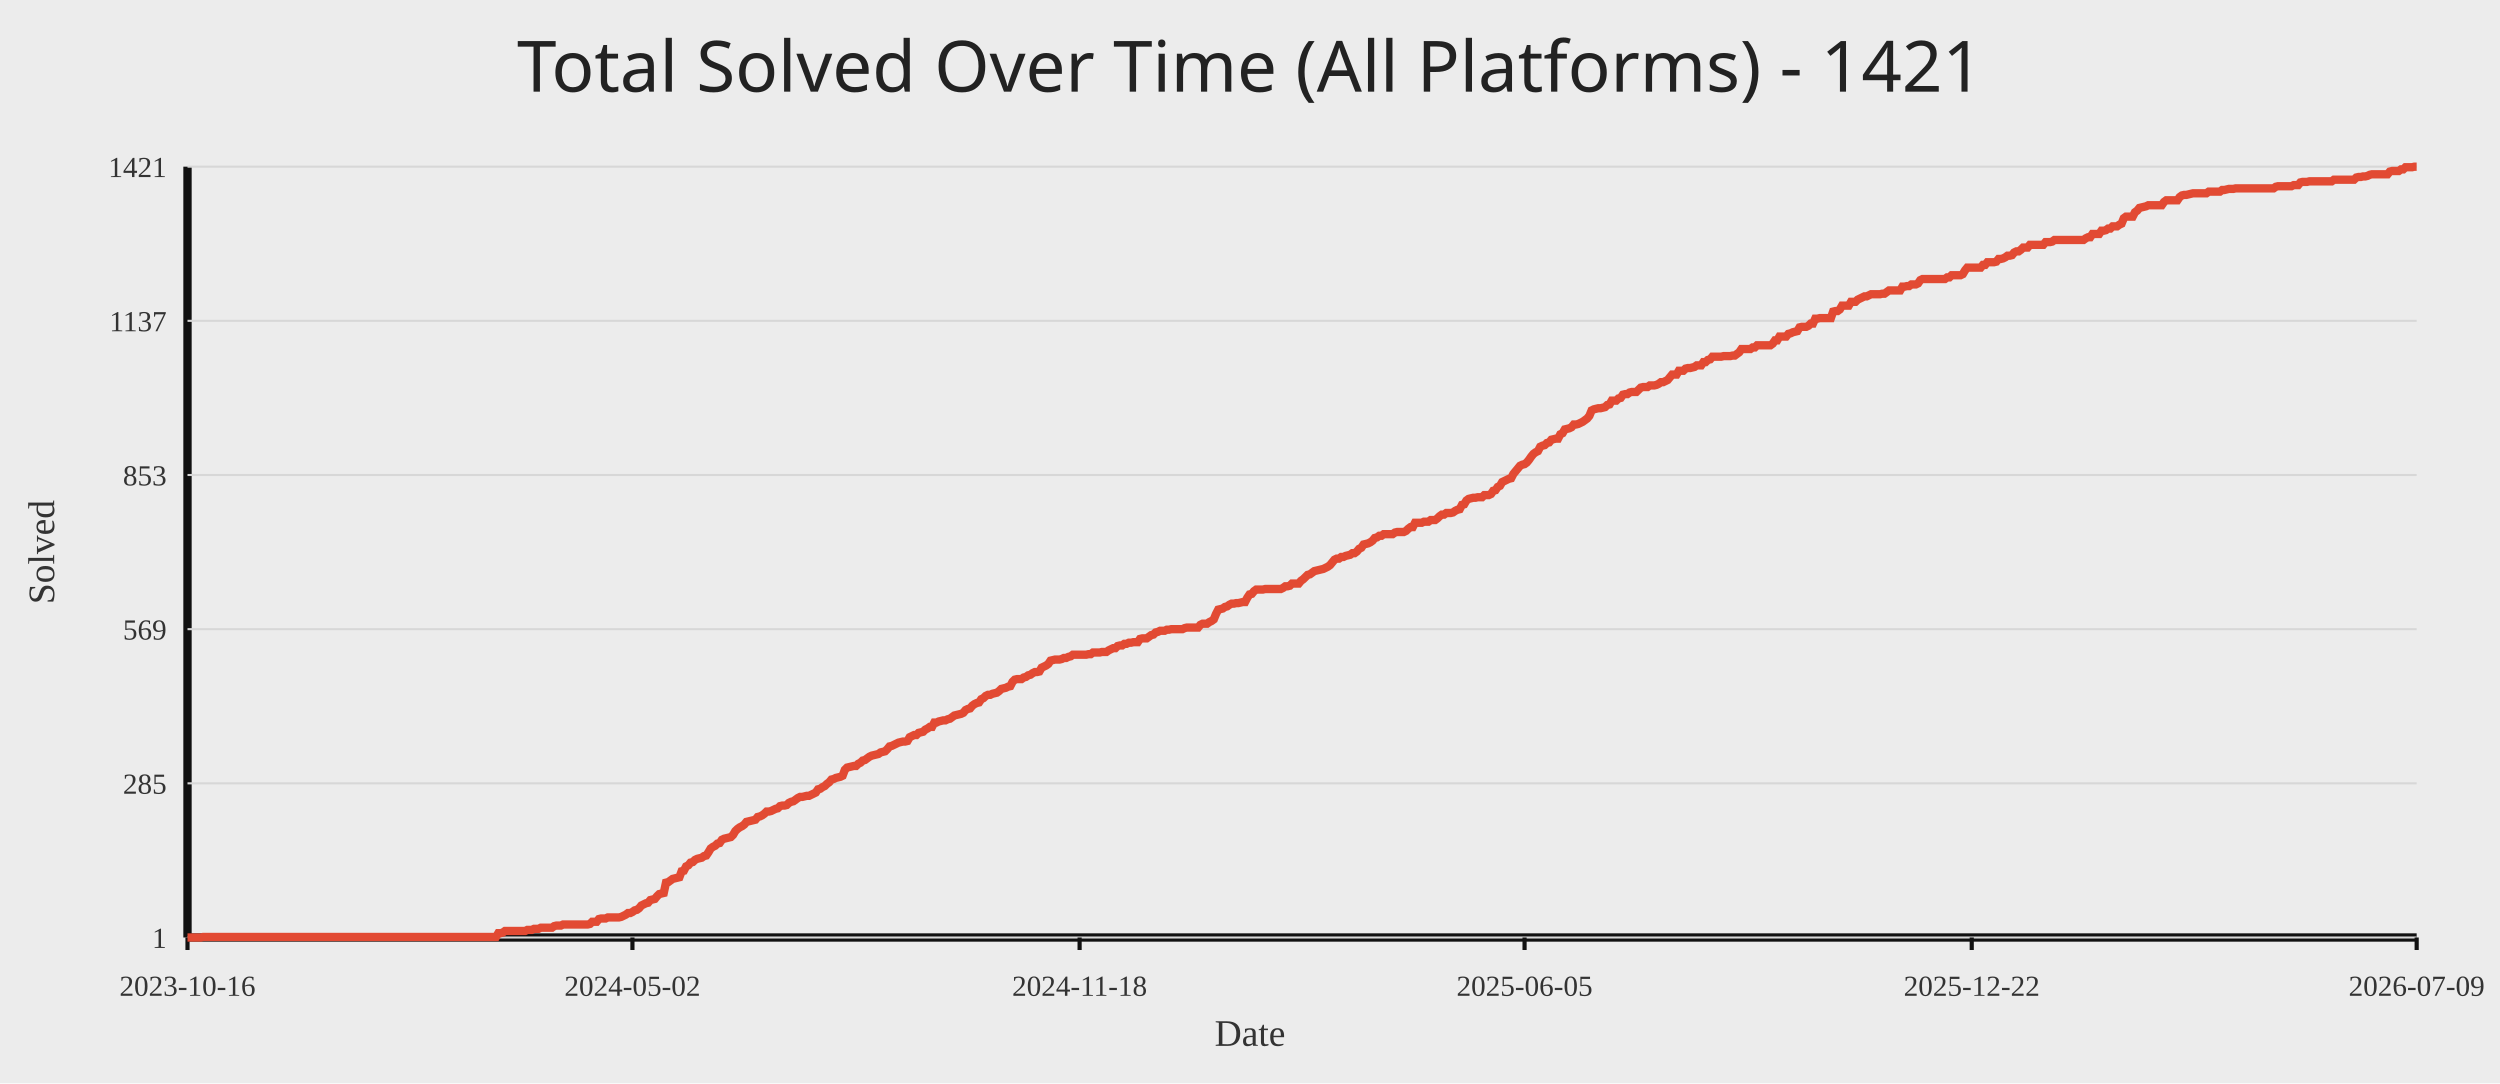
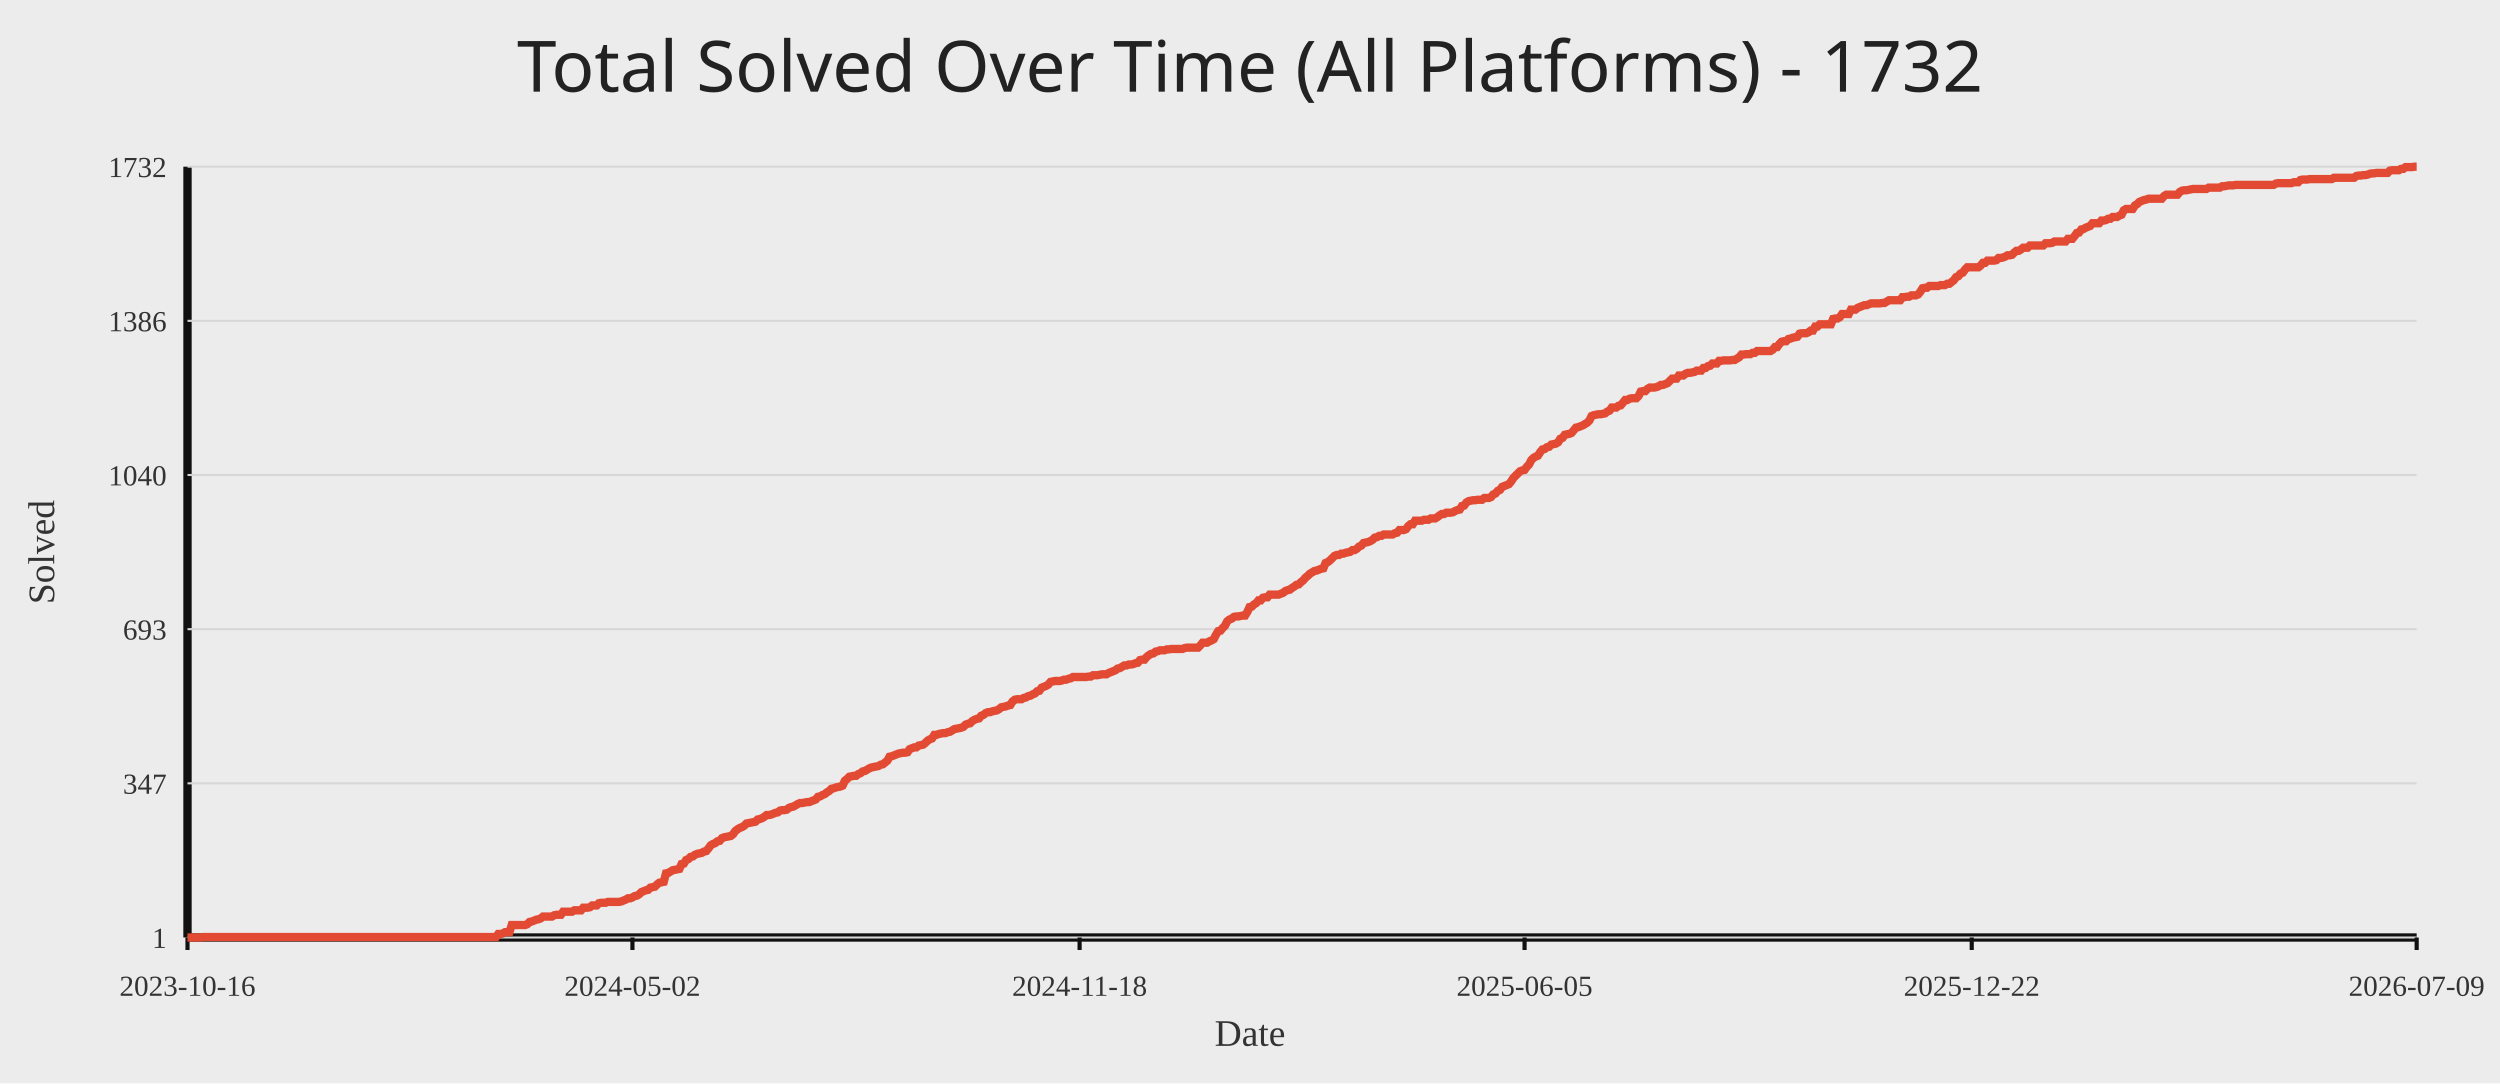
<svg xmlns="http://www.w3.org/2000/svg" width="1200" height="520">
  <rect width="100%" height="100%" fill="#ececec" />
-   <text x="50%" y="44" text-anchor="middle" fill="#222" font-size="34" font-family="Comic Sans MS, Segoe UI">Total Solved Over Time (All Platforms) - 1421</text>
+   <text x="50%" y="44" text-anchor="middle" fill="#222" font-size="34" font-family="Comic Sans MS, Segoe UI">Total Solved Over Time (All Platforms) - 1732</text>
  <line x1="90" y1="450" x2="1160" y2="450" stroke="#111" stroke-width="4" />
  <line x1="90" y1="80" x2="90" y2="450" stroke="#111" stroke-width="4" />
  <line x1="90" y1="450.00" x2="1160" y2="450.00" stroke="#d7d7d7" stroke-width="1" />
  <text x="80" y="455.00" text-anchor="end" fill="#333" font-size="14">1</text>
  <line x1="90" y1="376.00" x2="1160" y2="376.00" stroke="#d7d7d7" stroke-width="1" />
-   <text x="80" y="381.00" text-anchor="end" fill="#333" font-size="14">285</text>
+   <text x="80" y="381.00" text-anchor="end" fill="#333" font-size="14">347</text>
  <line x1="90" y1="302.00" x2="1160" y2="302.00" stroke="#d7d7d7" stroke-width="1" />
-   <text x="80" y="307.00" text-anchor="end" fill="#333" font-size="14">569</text>
+   <text x="80" y="307.00" text-anchor="end" fill="#333" font-size="14">693</text>
  <line x1="90" y1="228.00" x2="1160" y2="228.00" stroke="#d7d7d7" stroke-width="1" />
-   <text x="80" y="233.00" text-anchor="end" fill="#333" font-size="14">853</text>
+   <text x="80" y="233.00" text-anchor="end" fill="#333" font-size="14">1040</text>
  <line x1="90" y1="154.00" x2="1160" y2="154.00" stroke="#d7d7d7" stroke-width="1" />
-   <text x="80" y="159.00" text-anchor="end" fill="#333" font-size="14">1137</text>
+   <text x="80" y="159.00" text-anchor="end" fill="#333" font-size="14">1386</text>
  <line x1="90" y1="80.00" x2="1160" y2="80.00" stroke="#d7d7d7" stroke-width="1" />
-   <text x="80" y="85.00" text-anchor="end" fill="#333" font-size="14">1421</text>
+   <text x="80" y="85.00" text-anchor="end" fill="#333" font-size="14">1732</text>
  <line x1="90.00" y1="450" x2="90.00" y2="456" stroke="#111" stroke-width="2" />
  <text x="90.00" y="478" text-anchor="middle" fill="#333" font-size="14">2023-10-16</text>
  <line x1="303.57" y1="450" x2="303.57" y2="456" stroke="#111" stroke-width="2" />
  <text x="303.57" y="478" text-anchor="middle" fill="#333" font-size="14">2024-05-02</text>
  <line x1="518.21" y1="450" x2="518.21" y2="456" stroke="#111" stroke-width="2" />
  <text x="518.21" y="478" text-anchor="middle" fill="#333" font-size="14">2024-11-18</text>
  <line x1="731.79" y1="450" x2="731.79" y2="456" stroke="#111" stroke-width="2" />
  <text x="731.79" y="478" text-anchor="middle" fill="#333" font-size="14">2025-06-05</text>
  <line x1="946.43" y1="450" x2="946.43" y2="456" stroke="#111" stroke-width="2" />
  <text x="946.43" y="478" text-anchor="middle" fill="#333" font-size="14">2025-12-22</text>
  <line x1="1160.00" y1="450" x2="1160.00" y2="456" stroke="#111" stroke-width="2" />
  <text x="1160.00" y="478" text-anchor="middle" fill="#333" font-size="14">2026-07-09</text>
-   <polyline fill="none" stroke="#e24a33" stroke-width="4" points="90.00,450.00 91.07,450.00 92.15,450.00 93.22,450.00 94.29,450.00 95.37,450.00 96.44,450.00 97.51,449.74 98.59,449.74 99.66,449.74 100.73,449.74 101.81,449.74 102.88,449.74 103.95,449.74 105.03,449.74 106.10,449.74 107.17,449.74 108.24,449.74 109.32,449.74 110.39,449.74 111.46,449.74 112.54,449.74 113.61,449.74 114.68,449.74 115.76,449.74 116.83,449.74 117.90,449.74 118.98,449.74 120.05,449.74 121.12,449.74 122.20,449.74 123.27,449.74 124.34,449.74 125.42,449.74 126.49,449.74 127.56,449.74 128.64,449.74 129.71,449.74 130.78,449.74 131.86,449.74 132.93,449.74 134.00,449.74 135.08,449.74 136.15,449.74 137.22,449.74 138.29,449.74 139.37,449.74 140.44,449.74 141.51,449.74 142.59,449.74 143.66,449.74 144.73,449.74 145.81,449.74 146.88,449.74 147.95,449.74 149.03,449.74 150.10,449.74 151.17,449.74 152.25,449.74 153.32,449.74 154.39,449.74 155.47,449.74 156.54,449.74 157.61,449.74 158.69,449.74 159.76,449.74 160.83,449.74 161.91,449.74 162.98,449.74 164.05,449.74 165.13,449.74 166.20,449.74 167.27,449.74 168.35,449.74 169.42,449.74 170.49,449.74 171.56,449.74 172.64,449.74 173.71,449.74 174.78,449.74 175.86,449.74 176.93,449.74 178.00,449.74 179.08,449.74 180.15,449.74 181.22,449.74 182.30,449.74 183.37,449.74 184.44,449.74 185.52,449.74 186.59,449.74 187.66,449.74 188.74,449.74 189.81,449.74 190.88,449.74 191.96,449.74 193.03,449.74 194.10,449.74 195.18,449.74 196.25,449.74 197.32,449.74 198.40,449.74 199.47,449.74 200.54,449.74 201.61,449.74 202.69,449.74 203.76,449.74 204.83,449.74 205.91,449.74 206.98,449.74 208.05,449.74 209.13,449.74 210.20,449.74 211.27,449.74 212.35,449.74 213.42,449.74 214.49,449.74 215.57,449.74 216.64,449.74 217.71,449.74 218.79,449.74 219.86,449.74 220.93,449.74 222.01,449.74 223.08,449.74 224.15,449.74 225.23,449.74 226.30,449.74 227.37,449.74 228.45,449.74 229.52,449.74 230.59,449.74 231.66,449.74 232.74,449.74 233.81,449.74 234.88,449.74 235.96,449.74 237.03,449.74 238.10,449.74 239.18,447.92 240.25,447.92 241.32,447.65 242.40,446.87 243.47,446.87 244.54,446.87 245.62,446.87 246.69,446.87 247.76,446.87 248.84,446.87 249.91,446.87 250.98,446.87 252.06,446.87 253.13,446.35 254.20,446.35 255.28,446.35 256.35,445.83 257.42,445.83 258.50,445.83 259.57,445.31 260.64,445.31 261.72,445.31 262.79,445.31 263.86,445.31 264.93,445.31 266.01,444.53 267.08,444.27 268.15,444.27 269.23,444.27 270.30,443.75 271.37,443.75 272.45,443.75 273.52,443.75 274.59,443.75 275.67,443.75 276.74,443.75 277.81,443.75 278.89,443.75 279.96,443.75 281.03,443.75 282.11,443.75 283.18,443.49 284.25,442.44 285.33,442.44 286.40,442.44 287.47,441.14 288.55,440.88 289.62,440.88 290.69,440.88 291.77,440.36 292.84,440.36 293.91,440.36 294.98,440.36 296.06,440.36 297.13,440.36 298.20,440.10 299.28,439.58 300.35,439.06 301.42,438.27 302.50,438.27 303.57,437.75 304.64,436.97 305.72,436.71 306.79,435.93 307.86,434.63 308.94,434.11 310.01,433.58 311.08,433.32 312.16,432.02 313.23,431.76 314.30,431.50 315.38,430.20 316.45,429.15 317.52,428.89 318.60,428.63 319.67,423.68 320.74,423.42 321.82,422.64 322.89,421.86 323.96,421.60 325.04,421.34 326.11,421.08 327.18,418.21 328.25,417.95 329.33,415.87 330.40,415.35 331.47,414.04 332.55,413.78 333.62,412.74 334.69,412.22 335.77,411.96 336.84,411.70 337.91,410.92 338.99,410.65 340.06,409.09 341.13,407.27 342.21,406.49 343.28,405.96 344.35,404.92 345.43,404.66 346.50,403.10 347.57,402.58 348.65,402.32 349.72,402.06 350.79,401.80 351.87,400.75 352.94,398.93 354.01,397.89 355.09,397.11 356.16,396.58 357.23,395.80 358.30,394.50 359.38,394.24 360.45,393.98 361.52,393.72 362.60,393.46 363.67,392.15 364.74,391.89 365.82,391.37 366.89,390.59 367.96,389.55 369.04,389.55 370.11,389.29 371.18,388.77 372.26,388.25 373.33,387.99 374.40,386.94 375.48,386.68 376.55,386.68 377.62,386.42 378.70,385.38 379.77,384.86 380.84,384.60 381.92,383.82 382.99,383.04 384.06,382.51 385.14,382.51 386.21,382.25 387.28,381.99 388.36,381.99 389.43,381.47 390.50,380.95 391.57,380.43 392.65,378.87 393.72,378.61 394.79,377.82 395.87,377.30 396.94,376.26 398.01,375.48 399.09,374.18 400.16,373.92 401.23,373.39 402.31,373.13 403.38,372.87 404.45,372.35 405.53,369.49 406.60,368.44 407.67,368.18 408.75,367.92 409.82,367.66 410.89,367.66 411.97,366.62 413.04,366.10 414.11,365.06 415.19,364.80 416.26,364.01 417.33,363.23 418.41,362.71 419.48,362.45 420.55,362.19 421.62,361.93 422.70,361.15 423.77,360.89 424.84,360.63 425.92,359.58 426.99,358.28 428.06,358.02 429.14,357.50 430.21,356.98 431.28,356.46 432.36,356.20 433.43,355.94 434.50,355.94 435.58,355.68 436.65,353.85 437.72,353.33 438.80,352.81 439.87,352.81 440.94,351.77 442.02,351.51 443.09,351.25 444.16,350.20 445.24,349.68 446.31,348.90 447.38,348.90 448.46,346.82 449.53,346.82 450.60,346.30 451.68,346.04 452.75,345.77 453.82,345.77 454.89,345.25 455.97,344.99 457.04,344.21 458.11,343.43 459.19,343.17 460.26,342.91 461.33,342.65 462.41,342.13 463.48,340.82 464.55,340.30 465.63,340.04 466.70,338.74 467.77,337.96 468.85,337.44 469.92,337.18 470.99,335.61 472.07,335.09 473.14,334.05 474.21,333.53 475.29,333.53 476.36,333.01 477.43,332.75 478.51,332.49 479.58,331.70 480.65,330.66 481.73,330.40 482.80,330.14 483.87,329.62 484.94,329.36 486.02,327.27 487.09,326.23 488.16,325.97 489.24,325.97 490.31,325.97 491.38,325.19 492.46,324.93 493.53,324.15 494.60,323.89 495.68,323.11 496.75,322.58 497.82,322.58 498.90,322.32 499.97,320.50 501.04,319.98 502.12,319.46 503.19,318.68 504.26,317.11 505.34,316.85 506.41,316.59 507.48,316.59 508.56,316.59 509.63,316.33 510.70,315.81 511.78,315.81 512.85,315.29 513.92,315.03 514.99,314.25 516.07,314.25 517.14,314.25 518.21,314.25 519.29,314.25 520.36,314.25 521.43,314.25 522.51,313.99 523.58,313.99 524.65,313.20 525.73,313.20 526.80,313.20 527.87,313.20 528.95,312.94 530.02,312.94 531.09,312.94 532.17,312.16 533.24,311.64 534.31,311.12 535.39,311.12 536.46,310.08 537.53,309.82 538.61,309.82 539.68,309.04 540.75,309.04 541.83,308.51 542.90,308.51 543.97,308.25 545.05,308.25 546.12,308.25 547.19,306.69 548.26,306.43 549.34,306.43 550.41,306.43 551.48,305.65 552.56,304.87 553.63,304.61 554.70,303.56 555.78,303.30 556.85,302.78 557.92,302.78 559.00,302.78 560.07,302.26 561.14,302.26 562.22,302.00 563.29,302.00 564.36,302.00 565.44,302.00 566.51,302.00 567.58,302.00 568.66,301.48 569.73,301.22 570.80,301.22 571.88,301.22 572.95,301.22 574.02,301.22 575.10,301.22 576.17,299.92 577.24,299.39 578.31,299.39 579.39,299.39 580.46,298.61 581.53,298.09 582.61,297.31 583.68,294.70 584.75,292.62 585.83,292.36 586.90,292.10 587.97,291.32 589.05,291.06 590.12,290.27 591.19,289.75 592.27,289.75 593.34,289.49 594.41,289.49 595.49,289.23 596.56,288.97 597.63,288.97 598.71,286.89 599.78,285.32 600.85,285.06 601.93,283.76 603.00,282.98 604.07,282.98 605.15,282.98 606.22,282.98 607.29,282.72 608.37,282.72 609.44,282.72 610.51,282.72 611.58,282.72 612.66,282.72 613.73,282.72 614.80,282.72 615.88,282.20 616.95,281.42 618.02,281.42 619.10,281.15 620.17,280.11 621.24,280.11 622.32,280.11 623.39,280.11 624.46,278.81 625.54,278.03 626.61,276.99 627.68,275.94 628.76,275.68 629.83,274.90 630.90,274.12 631.98,273.86 633.05,273.60 634.12,273.34 635.20,273.08 636.27,272.56 637.34,272.04 638.42,271.25 639.49,269.95 640.56,268.65 641.63,268.13 642.71,268.13 643.78,267.35 644.85,267.35 645.93,266.82 647.00,266.56 648.07,266.30 649.15,265.52 650.22,265.52 651.29,264.74 652.37,263.44 653.44,262.92 654.51,261.35 655.59,261.09 656.66,260.83 657.73,260.31 658.81,259.53 659.88,258.23 660.95,257.96 662.03,257.18 663.10,257.18 664.17,256.40 665.25,256.40 666.32,256.40 667.39,256.40 668.47,256.40 669.54,255.62 670.61,255.36 671.69,255.36 672.76,255.36 673.83,255.36 674.90,254.84 675.98,253.80 677.05,253.01 678.12,253.01 679.20,250.93 680.27,250.93 681.34,250.93 682.42,250.93 683.49,250.41 684.56,250.41 685.64,250.41 686.71,249.63 687.78,249.63 688.86,249.63 689.93,248.85 691.00,247.80 692.08,247.02 693.15,247.02 694.22,246.24 695.30,246.24 696.37,246.24 697.44,245.98 698.52,245.20 699.59,244.68 700.66,244.42 701.74,242.33 702.81,242.07 703.88,240.25 704.95,239.46 706.03,239.20 707.10,238.94 708.17,238.94 709.25,238.68 710.32,238.68 711.39,238.68 712.47,237.64 713.54,237.64 714.61,237.64 715.69,237.12 716.76,235.56 717.83,235.30 718.91,233.73 719.98,233.21 721.05,231.39 722.13,230.87 723.20,230.35 724.27,229.82 725.35,229.56 726.42,227.48 727.49,226.18 728.57,224.87 729.64,223.57 730.71,223.05 731.79,222.79 732.86,222.01 733.93,220.70 735.01,219.14 736.08,217.84 737.15,217.06 738.22,216.54 739.30,214.45 740.37,213.93 741.44,213.67 742.52,212.63 743.59,212.37 744.66,211.06 745.74,210.80 746.81,210.54 747.88,210.54 748.96,208.46 750.03,207.94 751.10,206.11 752.18,205.85 753.25,205.59 754.32,205.07 755.40,203.77 756.47,203.77 757.54,203.51 758.62,202.99 759.69,202.46 760.76,201.68 761.84,200.90 762.91,199.60 763.98,196.99 765.06,196.47 766.13,196.21 767.20,195.95 768.27,195.95 769.35,195.69 770.42,195.43 771.49,194.39 772.57,194.13 773.64,192.30 774.71,192.30 775.79,192.30 776.86,191.26 777.93,191.00 779.01,189.44 780.08,189.18 781.15,189.18 782.23,188.39 783.30,188.13 784.37,188.13 785.45,188.13 786.52,187.09 787.59,186.05 788.67,185.79 789.74,185.79 790.81,185.79 791.89,185.01 792.96,185.01 794.03,185.01 795.11,184.75 796.18,184.23 797.25,183.44 798.32,183.44 799.40,182.92 800.47,182.40 801.54,181.10 802.62,179.80 803.69,179.80 804.76,179.80 805.84,177.97 806.91,177.97 807.98,177.97 809.06,176.93 810.13,176.67 811.20,176.67 812.28,176.41 813.35,176.15 814.42,175.37 815.50,175.37 816.57,175.37 817.64,173.80 818.72,173.80 819.79,172.76 820.86,172.50 821.94,171.20 823.01,171.20 824.08,171.20 825.16,171.20 826.23,171.20 827.30,170.94 828.38,170.94 829.45,170.94 830.52,170.94 831.59,170.68 832.67,170.68 833.74,169.89 834.81,169.11 835.89,167.55 836.96,167.55 838.03,167.55 839.11,167.55 840.18,167.55 841.25,166.77 842.33,166.77 843.40,165.73 844.47,165.73 845.55,165.73 846.62,165.73 847.69,165.73 848.77,165.73 849.84,165.73 850.91,164.94 851.99,163.38 853.06,163.38 854.13,161.56 855.21,161.56 856.28,161.56 857.35,161.56 858.43,160.25 859.50,159.99 860.57,159.47 861.64,159.21 862.72,158.95 863.79,157.13 864.86,156.87 865.94,156.87 867.01,156.87 868.08,156.35 869.16,155.30 870.23,155.30 871.30,152.96 872.38,152.96 873.45,152.70 874.52,152.70 875.60,152.70 876.67,152.70 877.74,152.70 878.82,152.70 879.89,149.57 880.96,149.31 882.04,149.31 883.11,148.53 884.18,146.70 885.26,146.70 886.33,146.70 887.40,146.70 888.48,144.88 889.55,144.88 890.62,144.88 891.70,143.84 892.77,143.32 893.84,142.80 894.91,142.27 895.99,142.27 897.06,141.75 898.13,141.23 899.21,141.23 900.28,141.23 901.35,141.23 902.43,141.23 903.50,140.97 904.57,140.97 905.65,140.19 906.72,139.41 907.79,139.41 908.87,139.41 909.94,139.41 911.01,139.41 912.09,139.41 913.16,137.58 914.23,137.58 915.31,137.32 916.38,137.32 917.45,136.54 918.53,136.54 919.60,136.54 920.67,136.02 921.75,134.46 922.82,133.94 923.89,133.94 924.96,133.94 926.04,133.94 927.11,133.94 928.18,133.94 929.26,133.94 930.33,133.94 931.40,133.94 932.48,133.94 933.55,133.94 934.62,133.15 935.70,133.15 936.77,132.11 937.84,132.11 938.92,132.11 939.99,132.11 941.06,132.11 942.14,131.59 943.21,129.77 944.28,128.46 945.36,128.46 946.43,128.46 947.50,128.46 948.58,128.46 949.65,128.46 950.72,128.46 951.80,127.16 952.87,127.16 953.94,125.86 955.02,125.86 956.09,125.86 957.16,125.86 958.23,125.60 959.31,124.30 960.38,124.30 961.45,124.04 962.53,123.51 963.60,122.73 964.67,122.73 965.75,122.47 966.82,121.17 967.89,120.65 968.97,120.65 970.04,119.87 971.11,118.82 972.19,118.82 973.26,118.82 974.33,117.52 975.41,117.52 976.48,117.52 977.55,117.52 978.63,117.52 979.70,117.52 980.77,117.52 981.85,116.22 982.92,116.22 983.99,116.22 985.07,115.96 986.14,115.18 987.21,115.18 988.28,115.18 989.36,115.18 990.43,115.18 991.50,115.18 992.58,115.18 993.65,115.18 994.72,115.18 995.80,115.18 996.87,115.18 997.94,115.18 999.02,115.18 1000.09,115.18 1001.16,114.39 1002.24,113.87 1003.31,113.87 1004.38,112.31 1005.46,112.31 1006.53,112.31 1007.60,112.31 1008.68,110.75 1009.75,110.75 1010.82,110.49 1011.90,109.70 1012.97,109.70 1014.04,108.66 1015.12,108.66 1016.19,108.66 1017.26,107.88 1018.34,107.36 1019.41,104.75 1020.48,103.97 1021.55,103.97 1022.63,103.97 1023.70,103.97 1024.77,101.89 1025.85,101.11 1026.92,99.80 1027.99,99.54 1029.07,99.28 1030.14,99.02 1031.21,98.50 1032.29,98.50 1033.36,98.50 1034.43,98.50 1035.51,98.50 1036.58,98.50 1037.65,98.50 1038.73,96.94 1039.80,96.15 1040.87,96.15 1041.95,96.15 1043.02,96.15 1044.09,96.15 1045.17,96.15 1046.24,94.59 1047.31,93.81 1048.39,93.55 1049.46,93.55 1050.53,93.29 1051.60,93.03 1052.68,92.77 1053.75,92.77 1054.82,92.77 1055.90,92.77 1056.97,92.77 1058.04,92.77 1059.12,92.77 1060.19,91.99 1061.26,91.99 1062.34,91.99 1063.41,91.99 1064.48,91.99 1065.56,91.99 1066.63,91.20 1067.70,91.20 1068.78,90.94 1069.85,90.68 1070.92,90.68 1072.00,90.68 1073.07,90.42 1074.14,90.42 1075.22,90.42 1076.29,90.42 1077.36,90.42 1078.44,90.42 1079.51,90.42 1080.58,90.42 1081.65,90.42 1082.73,90.42 1083.80,90.42 1084.87,90.42 1085.95,90.42 1087.02,90.42 1088.09,90.42 1089.17,90.42 1090.24,90.42 1091.31,90.42 1092.39,89.64 1093.46,89.38 1094.53,89.38 1095.61,89.38 1096.68,89.38 1097.75,89.38 1098.83,89.38 1099.90,89.38 1100.97,88.86 1102.05,88.86 1103.12,88.86 1104.19,87.56 1105.27,87.30 1106.34,87.30 1107.41,87.30 1108.49,87.04 1109.56,87.04 1110.63,87.04 1111.71,87.04 1112.78,87.04 1113.85,87.04 1114.92,87.04 1116.00,87.04 1117.07,87.04 1118.14,87.04 1119.22,87.04 1120.29,86.25 1121.36,86.25 1122.44,86.25 1123.51,86.25 1124.58,86.25 1125.66,86.25 1126.73,86.25 1127.80,86.25 1128.88,86.25 1129.95,86.25 1131.02,85.21 1132.10,84.95 1133.17,84.95 1134.24,84.69 1135.32,84.69 1136.39,84.43 1137.46,83.91 1138.54,83.65 1139.61,83.65 1140.68,83.65 1141.76,83.65 1142.83,83.65 1143.90,83.65 1144.97,83.65 1146.05,83.65 1147.12,82.35 1148.19,82.08 1149.27,82.08 1150.34,82.08 1151.41,82.08 1152.49,81.30 1153.56,81.30 1154.63,80.26 1155.71,80.26 1156.78,80.26 1157.85,80.26 1158.93,80.00 1160.00,80.00" />
+   <polyline fill="none" stroke="#e24a33" stroke-width="4" points="90.00,450.00 91.07,450.00 92.15,450.00 93.22,450.00 94.29,450.00 95.37,450.00 96.44,450.00 97.51,449.79 98.59,449.79 99.66,449.79 100.73,449.79 101.81,449.79 102.88,449.79 103.95,449.79 105.03,449.79 106.10,449.79 107.17,449.79 108.24,449.79 109.32,449.79 110.39,449.79 111.46,449.79 112.54,449.79 113.61,449.79 114.68,449.79 115.76,449.79 116.83,449.79 117.90,449.79 118.98,449.79 120.05,449.79 121.12,449.79 122.20,449.79 123.27,449.79 124.34,449.79 125.42,449.79 126.49,449.79 127.56,449.79 128.64,449.79 129.71,449.79 130.78,449.79 131.86,449.79 132.93,449.79 134.00,449.79 135.08,449.79 136.15,449.79 137.22,449.79 138.29,449.79 139.37,449.79 140.44,449.79 141.51,449.79 142.59,449.79 143.66,449.79 144.73,449.79 145.81,449.79 146.88,449.79 147.95,449.79 149.03,449.79 150.10,449.79 151.17,449.79 152.25,449.79 153.32,449.79 154.39,449.79 155.47,449.79 156.54,449.79 157.61,449.79 158.69,449.79 159.76,449.79 160.83,449.79 161.91,449.79 162.98,449.79 164.05,449.79 165.13,449.79 166.20,449.79 167.27,449.79 168.35,449.79 169.42,449.79 170.49,449.79 171.56,449.79 172.64,449.79 173.71,449.79 174.78,449.79 175.86,449.79 176.93,449.79 178.00,449.79 179.08,449.79 180.15,449.79 181.22,449.79 182.30,449.79 183.37,449.79 184.44,449.79 185.52,449.79 186.59,449.79 187.66,449.79 188.74,449.79 189.81,449.79 190.88,449.79 191.96,449.79 193.03,449.79 194.10,449.79 195.18,449.79 196.25,449.79 197.32,449.79 198.40,449.79 199.47,449.79 200.54,449.79 201.61,449.79 202.69,449.79 203.76,449.79 204.83,449.79 205.91,449.79 206.98,449.79 208.05,449.79 209.13,449.79 210.20,449.79 211.27,449.79 212.35,449.79 213.42,449.79 214.49,449.79 215.57,449.79 216.64,449.79 217.71,449.79 218.79,449.79 219.86,449.79 220.93,449.79 222.01,449.79 223.08,449.79 224.15,449.79 225.23,449.79 226.30,449.79 227.37,449.79 228.45,449.79 229.52,449.79 230.59,449.79 231.66,449.79 232.74,449.79 233.81,449.79 234.88,449.79 235.96,449.79 237.03,449.79 238.10,449.79 239.18,448.29 240.25,448.29 241.32,448.08 242.40,447.44 243.47,447.44 244.54,447.44 245.62,444.02 246.69,444.02 247.76,444.02 248.84,444.02 249.91,444.02 250.98,444.02 252.06,444.02 253.13,443.59 254.20,442.52 255.28,442.31 256.35,441.88 257.42,441.45 258.50,441.24 259.57,440.81 260.64,439.95 261.72,439.95 262.79,439.95 263.86,439.95 264.93,439.95 266.01,439.31 267.08,439.10 268.15,439.10 269.23,439.10 270.30,437.60 271.37,437.60 272.45,437.60 273.52,437.60 274.59,437.60 275.67,436.96 276.74,436.96 277.81,436.96 278.89,436.96 279.96,435.68 281.03,435.68 282.11,435.68 283.18,435.47 284.25,434.61 285.33,434.61 286.40,434.61 287.47,433.54 288.55,433.33 289.62,433.33 290.69,433.33 291.77,432.90 292.84,432.90 293.91,432.90 294.98,432.90 296.06,432.90 297.13,432.90 298.20,432.69 299.28,432.26 300.35,431.83 301.42,431.19 302.50,431.19 303.57,430.76 304.64,430.12 305.72,429.91 306.79,429.27 307.86,428.20 308.94,427.77 310.01,427.34 311.08,427.13 312.16,426.06 313.23,425.85 314.30,425.63 315.38,424.56 316.45,423.71 317.52,423.50 318.60,423.28 319.67,419.22 320.74,419.01 321.82,418.37 322.89,417.72 323.96,417.51 325.04,417.30 326.11,417.08 327.18,414.73 328.25,414.52 329.33,412.81 330.40,412.38 331.47,411.31 332.55,411.10 333.62,410.24 334.69,409.82 335.77,409.60 336.84,409.39 337.91,408.75 338.99,408.53 340.06,407.25 341.13,405.75 342.21,405.11 343.28,404.69 344.35,403.83 345.43,403.62 346.50,402.33 347.57,401.91 348.65,401.69 349.72,401.48 350.79,401.27 351.87,400.41 352.94,398.91 354.01,398.06 355.09,397.42 356.16,396.99 357.23,396.35 358.30,395.28 359.38,395.07 360.45,394.85 361.52,394.64 362.60,394.43 363.67,393.36 364.74,393.14 365.82,392.72 366.89,392.07 367.96,391.22 369.04,391.22 370.11,391.01 371.18,390.58 372.26,390.15 373.33,389.94 374.40,389.08 375.48,388.87 376.55,388.87 377.62,388.65 378.70,387.80 379.77,387.37 380.84,387.16 381.92,386.52 382.99,385.88 384.06,385.45 385.14,385.45 386.21,385.23 387.28,385.02 388.36,385.02 389.43,384.59 390.50,384.17 391.57,383.74 392.65,382.46 393.72,382.24 394.79,381.60 395.87,381.17 396.94,380.32 398.01,379.68 399.09,378.61 400.16,378.39 401.23,377.97 402.31,377.75 403.38,377.54 404.45,377.11 405.53,374.76 406.60,373.91 407.67,372.84 408.75,372.62 409.82,372.41 410.89,372.41 411.97,371.55 413.04,371.13 414.11,370.27 415.19,370.06 416.26,369.42 417.33,368.78 418.41,368.35 419.48,368.13 420.55,367.92 421.62,367.71 422.70,367.07 423.77,366.85 424.84,366.00 425.92,365.14 426.99,363.22 428.06,363.00 429.14,362.58 430.21,362.15 431.28,361.72 432.36,361.51 433.43,361.29 434.50,361.29 435.58,361.08 436.65,359.58 437.72,359.16 438.80,358.73 439.87,358.73 440.94,357.87 442.02,357.66 443.09,357.45 444.16,356.59 445.24,355.52 446.31,354.88 447.38,354.45 448.46,352.74 449.53,352.74 450.60,352.32 451.68,352.10 452.75,351.89 453.82,351.89 454.89,351.46 455.97,351.25 457.04,350.61 458.11,349.97 459.19,349.75 460.26,349.54 461.33,349.32 462.41,348.90 463.48,347.83 464.55,347.40 465.63,347.19 466.70,346.12 467.77,345.48 468.85,345.05 469.92,344.84 470.99,343.55 472.07,343.13 473.14,342.27 474.21,341.84 475.29,341.84 476.36,341.42 477.43,341.20 478.51,340.99 479.58,340.35 480.65,339.49 481.73,339.28 482.80,339.06 483.87,338.64 484.94,338.42 486.02,336.71 487.09,335.86 488.16,335.64 489.24,335.64 490.31,335.64 491.38,335.00 492.46,334.79 493.53,334.15 494.60,333.93 495.68,333.29 496.75,332.87 497.82,331.80 498.90,331.58 499.97,330.09 501.04,329.66 502.12,329.23 503.19,328.59 504.26,327.31 505.34,327.09 506.41,326.88 507.48,326.88 508.56,326.88 509.63,326.67 510.70,326.24 511.78,326.24 512.85,325.81 513.92,325.60 514.99,324.96 516.07,324.96 517.14,324.96 518.21,324.96 519.29,324.96 520.36,324.96 521.43,324.96 522.51,324.74 523.58,324.74 524.65,324.10 525.73,324.10 526.80,324.10 527.87,323.89 528.95,323.67 530.02,323.67 531.09,323.67 532.17,323.03 533.24,322.61 534.31,322.18 535.39,321.75 536.46,320.90 537.53,320.68 538.61,320.04 539.68,319.40 540.75,319.40 541.83,318.97 542.90,318.97 543.97,318.76 545.05,318.33 546.12,318.12 547.19,316.83 548.26,316.62 549.34,316.62 550.41,315.34 551.48,314.48 552.56,313.84 553.63,313.63 554.70,312.77 555.78,312.56 556.85,312.13 557.92,312.13 559.00,312.13 560.07,311.70 561.14,311.70 562.22,311.49 563.29,311.49 564.36,311.49 565.44,311.49 566.51,311.49 567.58,311.49 568.66,311.06 569.73,310.85 570.80,310.85 571.88,310.85 572.95,310.85 574.02,310.85 575.10,310.85 576.17,309.78 577.24,308.50 578.31,308.50 579.39,308.50 580.46,307.86 581.53,307.43 582.61,306.79 583.68,304.65 584.75,302.94 585.83,302.73 586.90,301.44 587.97,300.38 589.05,298.24 590.12,297.38 591.19,296.96 592.27,296.10 593.34,295.89 594.41,295.89 595.49,295.67 596.56,295.46 597.63,295.46 598.71,293.75 599.78,291.40 600.85,291.18 601.93,290.12 603.00,289.47 604.07,288.19 605.15,288.19 606.22,286.91 607.29,286.70 608.37,286.70 609.44,285.41 610.51,285.41 611.58,285.41 612.66,285.41 613.73,285.41 614.80,284.99 615.88,284.56 616.95,283.70 618.02,283.28 619.10,283.06 620.17,282.21 621.24,281.57 622.32,280.71 623.39,280.50 624.46,279.43 625.54,278.57 626.61,277.29 627.68,276.44 628.76,275.37 629.83,274.73 630.90,274.08 631.98,273.87 633.05,273.44 634.12,273.02 635.20,272.80 636.27,270.24 637.34,269.81 638.42,268.95 639.49,267.89 640.56,266.82 641.63,266.39 642.71,266.39 643.78,265.75 644.85,265.75 645.93,265.32 647.00,265.11 648.07,264.89 649.15,264.04 650.22,264.04 651.29,263.40 652.37,262.33 653.44,261.90 654.51,260.62 655.59,260.40 656.66,260.19 657.73,259.76 658.81,259.12 659.88,258.05 660.95,257.84 662.03,257.20 663.10,257.20 664.17,256.56 665.25,256.56 666.32,256.56 667.39,256.56 668.47,256.56 669.54,255.92 670.61,255.70 671.69,254.42 672.76,254.42 673.83,254.42 674.90,253.99 675.98,252.50 677.05,251.64 678.12,251.64 679.20,249.93 680.27,249.93 681.34,249.93 682.42,249.93 683.49,249.50 684.56,249.50 685.64,249.50 686.71,248.86 687.78,248.86 688.86,248.86 689.93,248.22 691.00,247.37 692.08,246.72 693.15,246.72 694.22,246.08 695.30,246.08 696.37,246.08 697.44,245.87 698.52,245.23 699.59,244.80 700.66,244.59 701.74,242.88 702.81,242.66 703.88,241.17 704.95,240.53 706.03,240.31 707.10,240.10 708.17,240.10 709.25,239.88 710.32,239.88 711.39,239.88 712.47,239.03 713.54,239.03 714.61,239.03 715.69,238.60 716.76,237.32 717.83,236.89 718.91,235.61 719.98,235.18 721.05,233.69 722.13,233.26 723.20,232.83 724.27,232.40 725.35,231.12 726.42,229.41 727.49,228.34 728.57,227.27 729.64,226.20 730.71,225.78 731.79,225.56 732.86,224.07 733.93,223.00 735.01,220.86 736.08,219.79 737.15,219.15 738.22,218.72 739.30,217.01 740.37,215.73 741.44,215.52 742.52,214.66 743.59,214.45 744.66,213.38 745.74,213.17 746.81,212.95 747.88,212.31 748.96,210.60 750.03,210.17 751.10,208.68 752.18,208.46 753.25,208.25 754.32,207.82 755.40,206.54 756.47,205.26 757.54,205.04 758.62,204.62 759.69,204.19 760.76,203.55 761.84,202.91 762.91,201.84 763.98,199.70 765.06,199.27 766.13,199.06 767.20,198.84 768.27,198.84 769.35,198.63 770.42,198.42 771.49,197.56 772.57,197.13 773.64,195.64 774.71,195.64 775.79,195.64 776.86,194.78 777.93,194.57 779.01,193.29 780.08,192.00 781.15,192.00 782.23,191.36 783.30,191.15 784.37,191.15 785.45,191.15 786.52,190.08 787.59,187.94 788.67,187.73 789.74,187.73 790.81,186.66 791.89,186.02 792.96,186.02 794.03,186.02 795.11,185.81 796.18,185.38 797.25,184.74 798.32,184.74 799.40,184.31 800.47,183.88 801.54,182.81 802.62,181.74 803.69,181.74 804.76,181.74 805.84,180.25 806.91,180.25 807.98,180.25 809.06,179.39 810.13,178.97 811.20,178.97 812.28,178.75 813.35,178.54 814.42,177.90 815.50,177.90 816.57,177.90 817.64,176.61 818.72,176.61 819.79,175.76 820.86,175.55 821.94,174.48 823.01,174.48 824.08,174.48 825.16,173.19 826.23,173.19 827.30,172.98 828.38,172.98 829.45,172.98 830.52,172.98 831.59,172.77 832.67,172.77 833.74,172.13 834.81,171.48 835.89,170.20 836.96,170.20 838.03,169.99 839.11,169.99 840.18,169.99 841.25,169.35 842.33,169.35 843.40,168.49 844.47,168.49 845.55,168.49 846.62,168.49 847.69,168.49 848.77,168.49 849.84,168.49 850.91,167.85 851.99,166.57 853.06,166.57 854.13,165.07 855.21,164.00 856.28,163.79 857.35,163.79 858.43,162.72 859.50,162.51 860.57,162.08 861.64,161.87 862.72,161.65 863.79,160.16 864.86,159.94 865.94,159.94 867.01,159.94 868.08,159.51 869.16,158.66 870.23,158.66 871.30,156.74 872.38,156.74 873.45,155.67 874.52,155.67 875.60,155.67 876.67,155.67 877.74,155.67 878.82,155.67 879.89,153.10 880.96,152.89 882.04,152.89 883.11,152.25 884.18,150.75 885.26,150.75 886.33,150.75 887.40,150.75 888.48,148.61 889.55,148.61 890.62,148.61 891.70,147.76 892.77,147.33 893.84,146.90 894.91,146.48 895.99,146.48 897.06,146.05 898.13,145.62 899.21,145.62 900.28,145.62 901.35,145.62 902.43,145.62 903.50,145.41 904.57,145.41 905.65,144.77 906.72,144.12 907.79,144.12 908.87,144.12 909.94,144.12 911.01,144.12 912.09,144.12 913.16,142.63 914.23,142.63 915.31,142.41 916.38,142.41 917.45,141.77 918.53,141.77 919.60,141.77 920.67,141.35 921.75,140.06 922.82,138.35 923.89,138.14 924.96,138.14 926.04,137.28 927.11,137.28 928.18,137.28 929.26,137.28 930.33,137.28 931.40,136.86 932.48,136.86 933.55,136.86 934.62,136.22 935.70,136.22 936.77,135.36 937.84,134.51 938.92,133.01 939.99,132.58 941.06,131.30 942.14,130.87 943.21,129.38 944.28,128.31 945.36,128.31 946.43,128.31 947.50,128.31 948.58,128.31 949.65,128.31 950.72,127.45 951.80,126.17 952.87,126.17 953.94,125.10 955.02,125.10 956.09,125.10 957.16,125.10 958.23,124.89 959.31,123.82 960.38,123.82 961.45,123.60 962.53,123.18 963.60,122.54 964.67,122.54 965.75,122.32 966.82,121.25 967.89,120.40 968.97,120.40 970.04,119.76 971.11,118.90 972.19,118.90 973.26,118.90 974.33,117.83 975.41,117.83 976.48,117.83 977.55,117.83 978.63,117.83 979.70,117.83 980.77,117.83 981.85,116.76 982.92,116.76 983.99,116.76 985.07,116.55 986.14,115.91 987.21,115.91 988.28,115.91 989.36,115.91 990.43,115.91 991.50,115.91 992.58,114.63 993.65,114.63 994.72,114.63 995.80,113.34 996.87,111.85 997.94,111.63 999.02,110.14 1000.09,109.92 1001.16,109.28 1002.24,108.86 1003.31,108.43 1004.38,107.15 1005.46,107.15 1006.53,107.15 1007.60,107.15 1008.68,105.86 1009.75,105.86 1010.82,105.65 1011.90,105.01 1012.97,105.01 1014.04,104.15 1015.12,104.15 1016.19,104.15 1017.26,103.51 1018.34,103.08 1019.41,100.95 1020.48,100.31 1021.55,100.31 1022.63,100.31 1023.70,100.31 1024.77,98.60 1025.85,97.95 1026.92,96.89 1027.99,96.46 1029.07,96.03 1030.14,95.82 1031.21,95.39 1032.29,95.39 1033.36,95.39 1034.43,95.39 1035.51,95.39 1036.58,95.39 1037.65,95.39 1038.73,94.11 1039.80,93.47 1040.87,93.47 1041.95,93.47 1043.02,93.47 1044.09,93.47 1045.17,93.47 1046.24,92.18 1047.31,91.54 1048.39,91.33 1049.46,91.33 1050.53,91.11 1051.60,90.90 1052.68,90.69 1053.75,90.69 1054.82,90.69 1055.90,90.69 1056.97,90.69 1058.04,90.69 1059.12,90.69 1060.19,90.05 1061.26,90.05 1062.34,90.05 1063.41,90.05 1064.48,90.05 1065.56,90.05 1066.63,89.40 1067.70,89.40 1068.78,89.19 1069.85,88.98 1070.92,88.98 1072.00,88.98 1073.07,88.76 1074.14,88.76 1075.22,88.76 1076.29,88.76 1077.36,88.76 1078.44,88.76 1079.51,88.76 1080.58,88.76 1081.65,88.76 1082.73,88.76 1083.80,88.76 1084.87,88.76 1085.95,88.76 1087.02,88.76 1088.09,88.76 1089.17,88.76 1090.24,88.76 1091.31,88.76 1092.39,88.12 1093.46,87.91 1094.53,87.91 1095.61,87.91 1096.68,87.91 1097.75,87.91 1098.83,87.91 1099.90,87.91 1100.97,87.48 1102.05,87.48 1103.12,87.48 1104.19,86.41 1105.27,86.20 1106.34,86.20 1107.41,86.20 1108.49,85.98 1109.56,85.98 1110.63,85.98 1111.71,85.98 1112.78,85.98 1113.85,85.98 1114.92,85.98 1116.00,85.98 1117.07,85.98 1118.14,85.98 1119.22,85.98 1120.29,85.34 1121.36,85.34 1122.44,85.34 1123.51,85.34 1124.58,85.34 1125.66,85.34 1126.73,85.34 1127.80,85.34 1128.88,85.34 1129.95,85.34 1131.02,84.49 1132.10,84.27 1133.17,84.27 1134.24,84.06 1135.32,84.06 1136.39,83.85 1137.46,83.42 1138.54,83.21 1139.61,83.21 1140.68,82.99 1141.76,82.99 1142.83,82.99 1143.90,82.99 1144.97,82.99 1146.05,82.99 1147.12,81.92 1148.19,81.71 1149.27,81.71 1150.34,81.71 1151.41,81.71 1152.49,81.07 1153.56,81.07 1154.63,80.21 1155.71,80.21 1156.78,80.21 1157.85,80.21 1158.93,80.00 1160.00,80.00" />
  <text x="50%" y="502" text-anchor="middle" fill="#333" font-size="18">Date</text>
  <text x="26" y="265.00" transform="rotate(-90 26 265.00)" text-anchor="middle" fill="#333" font-size="18">Solved</text>
</svg>
